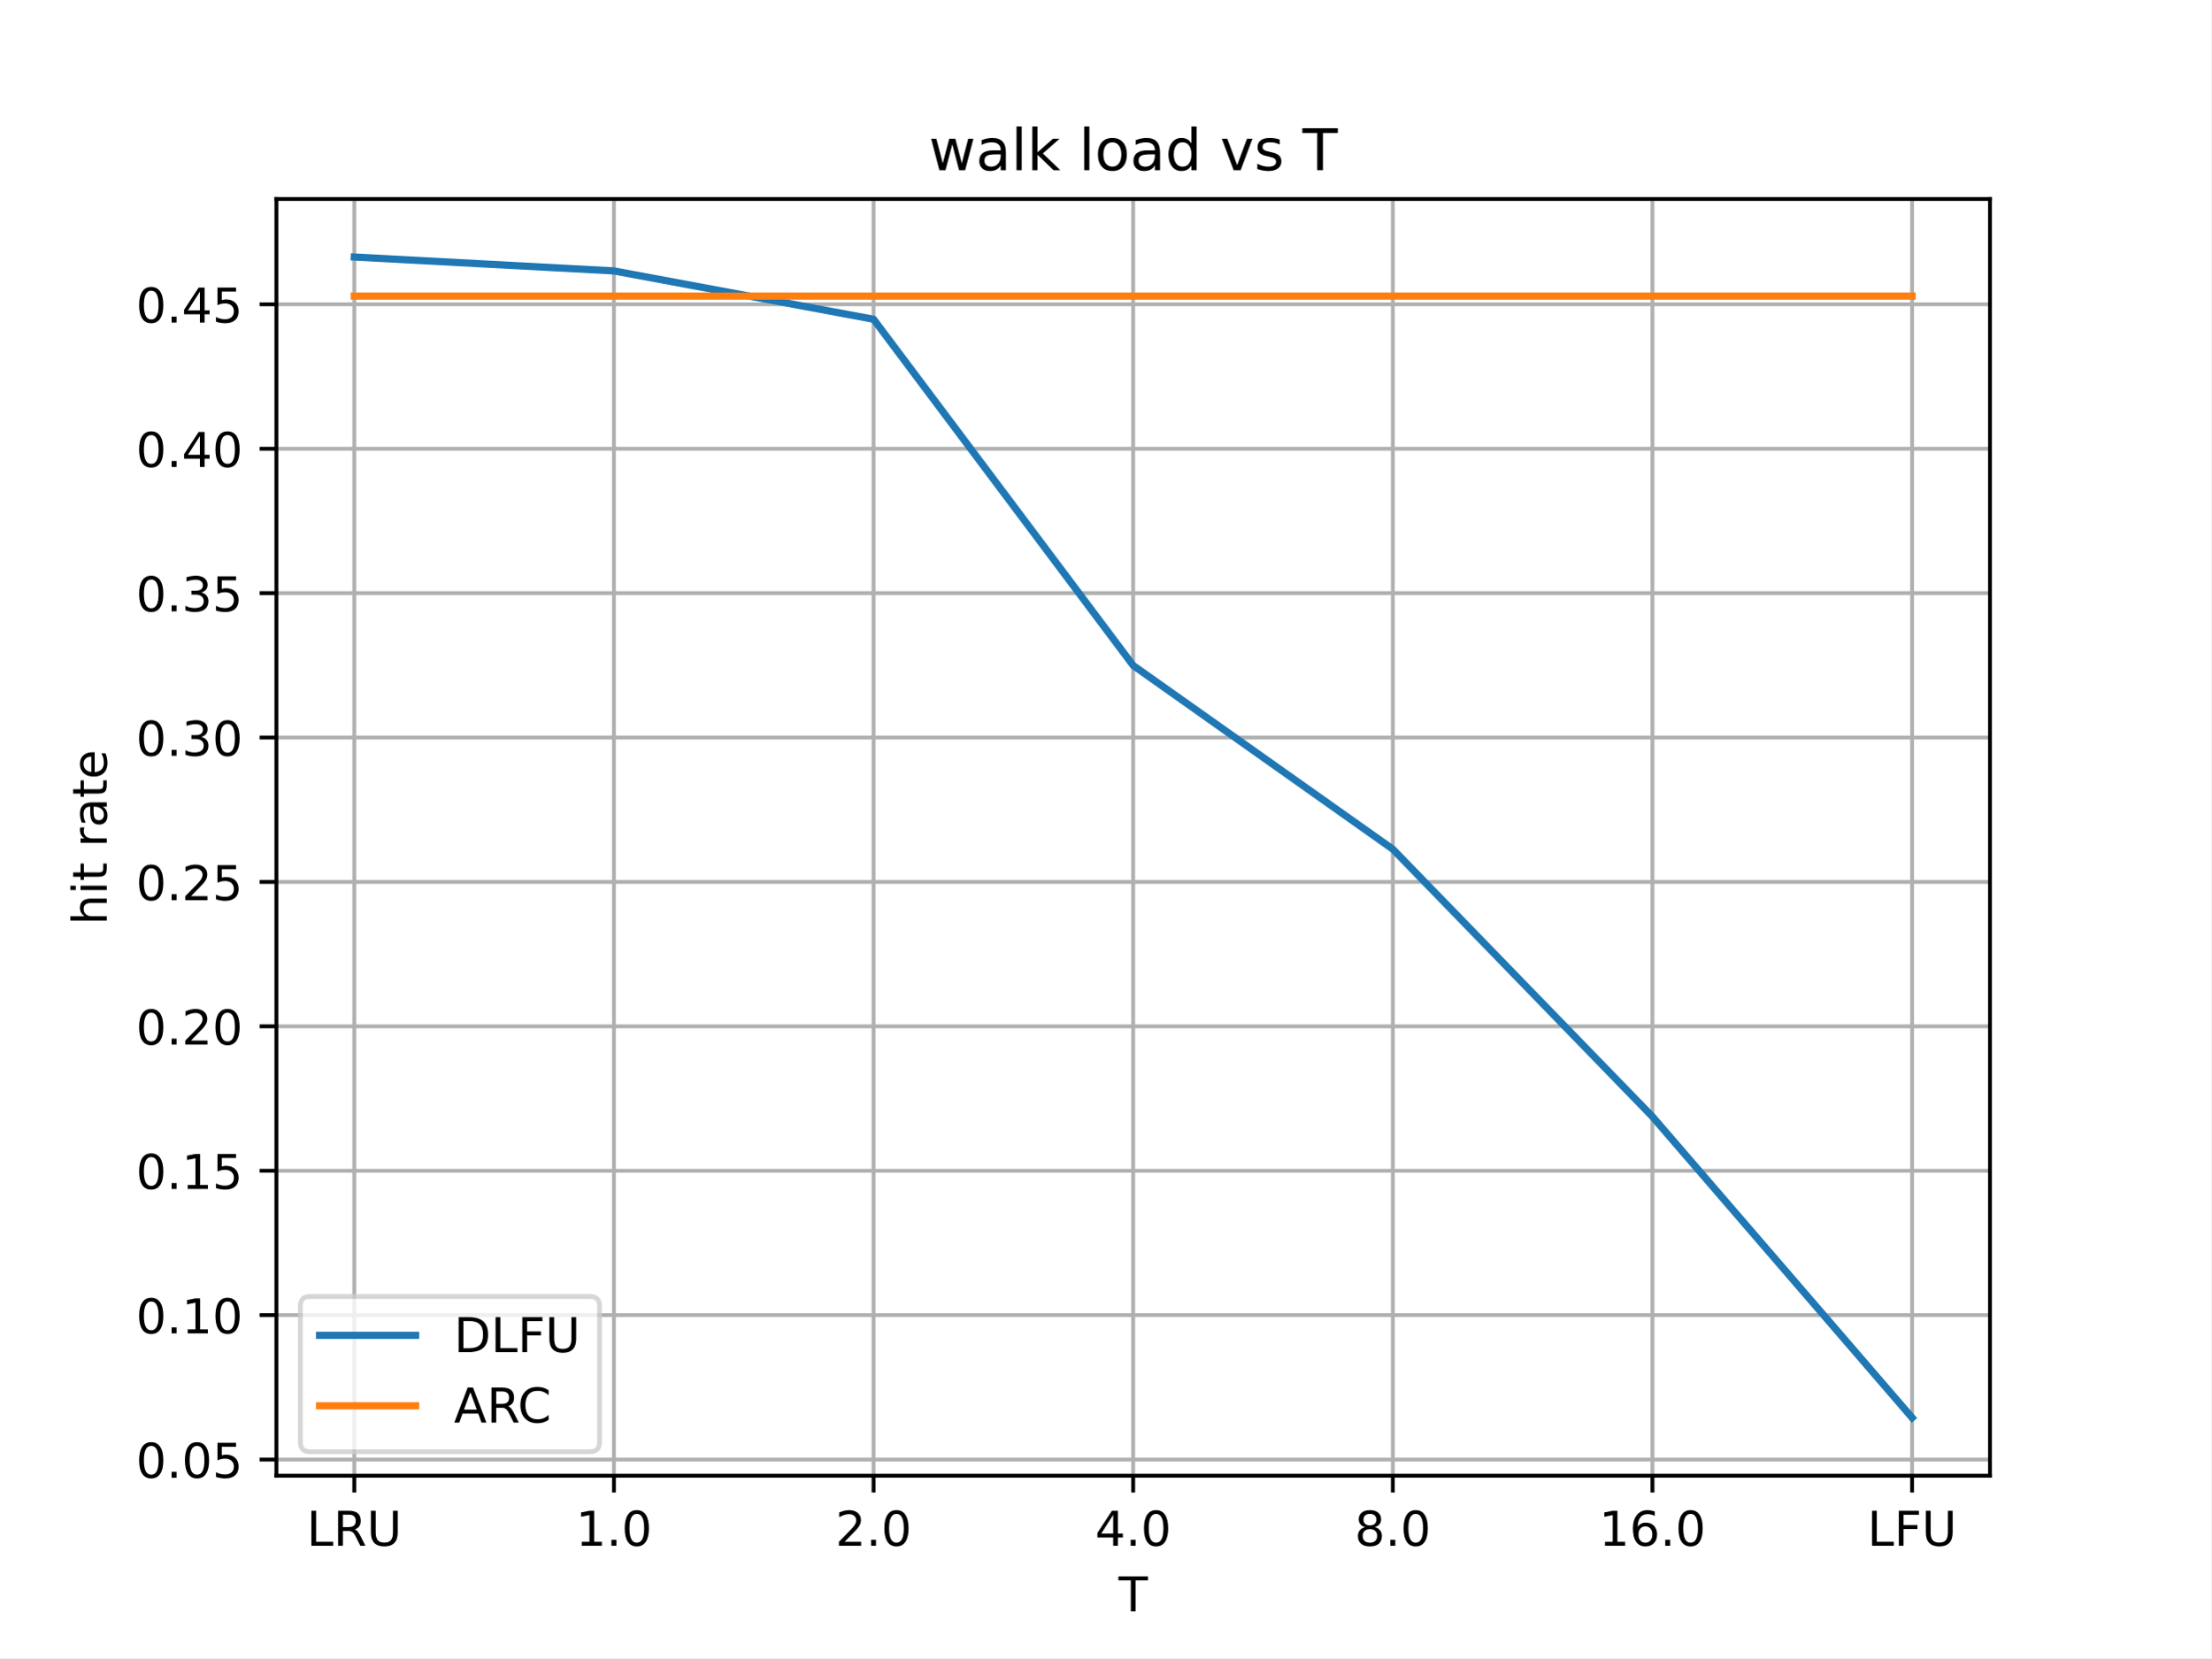
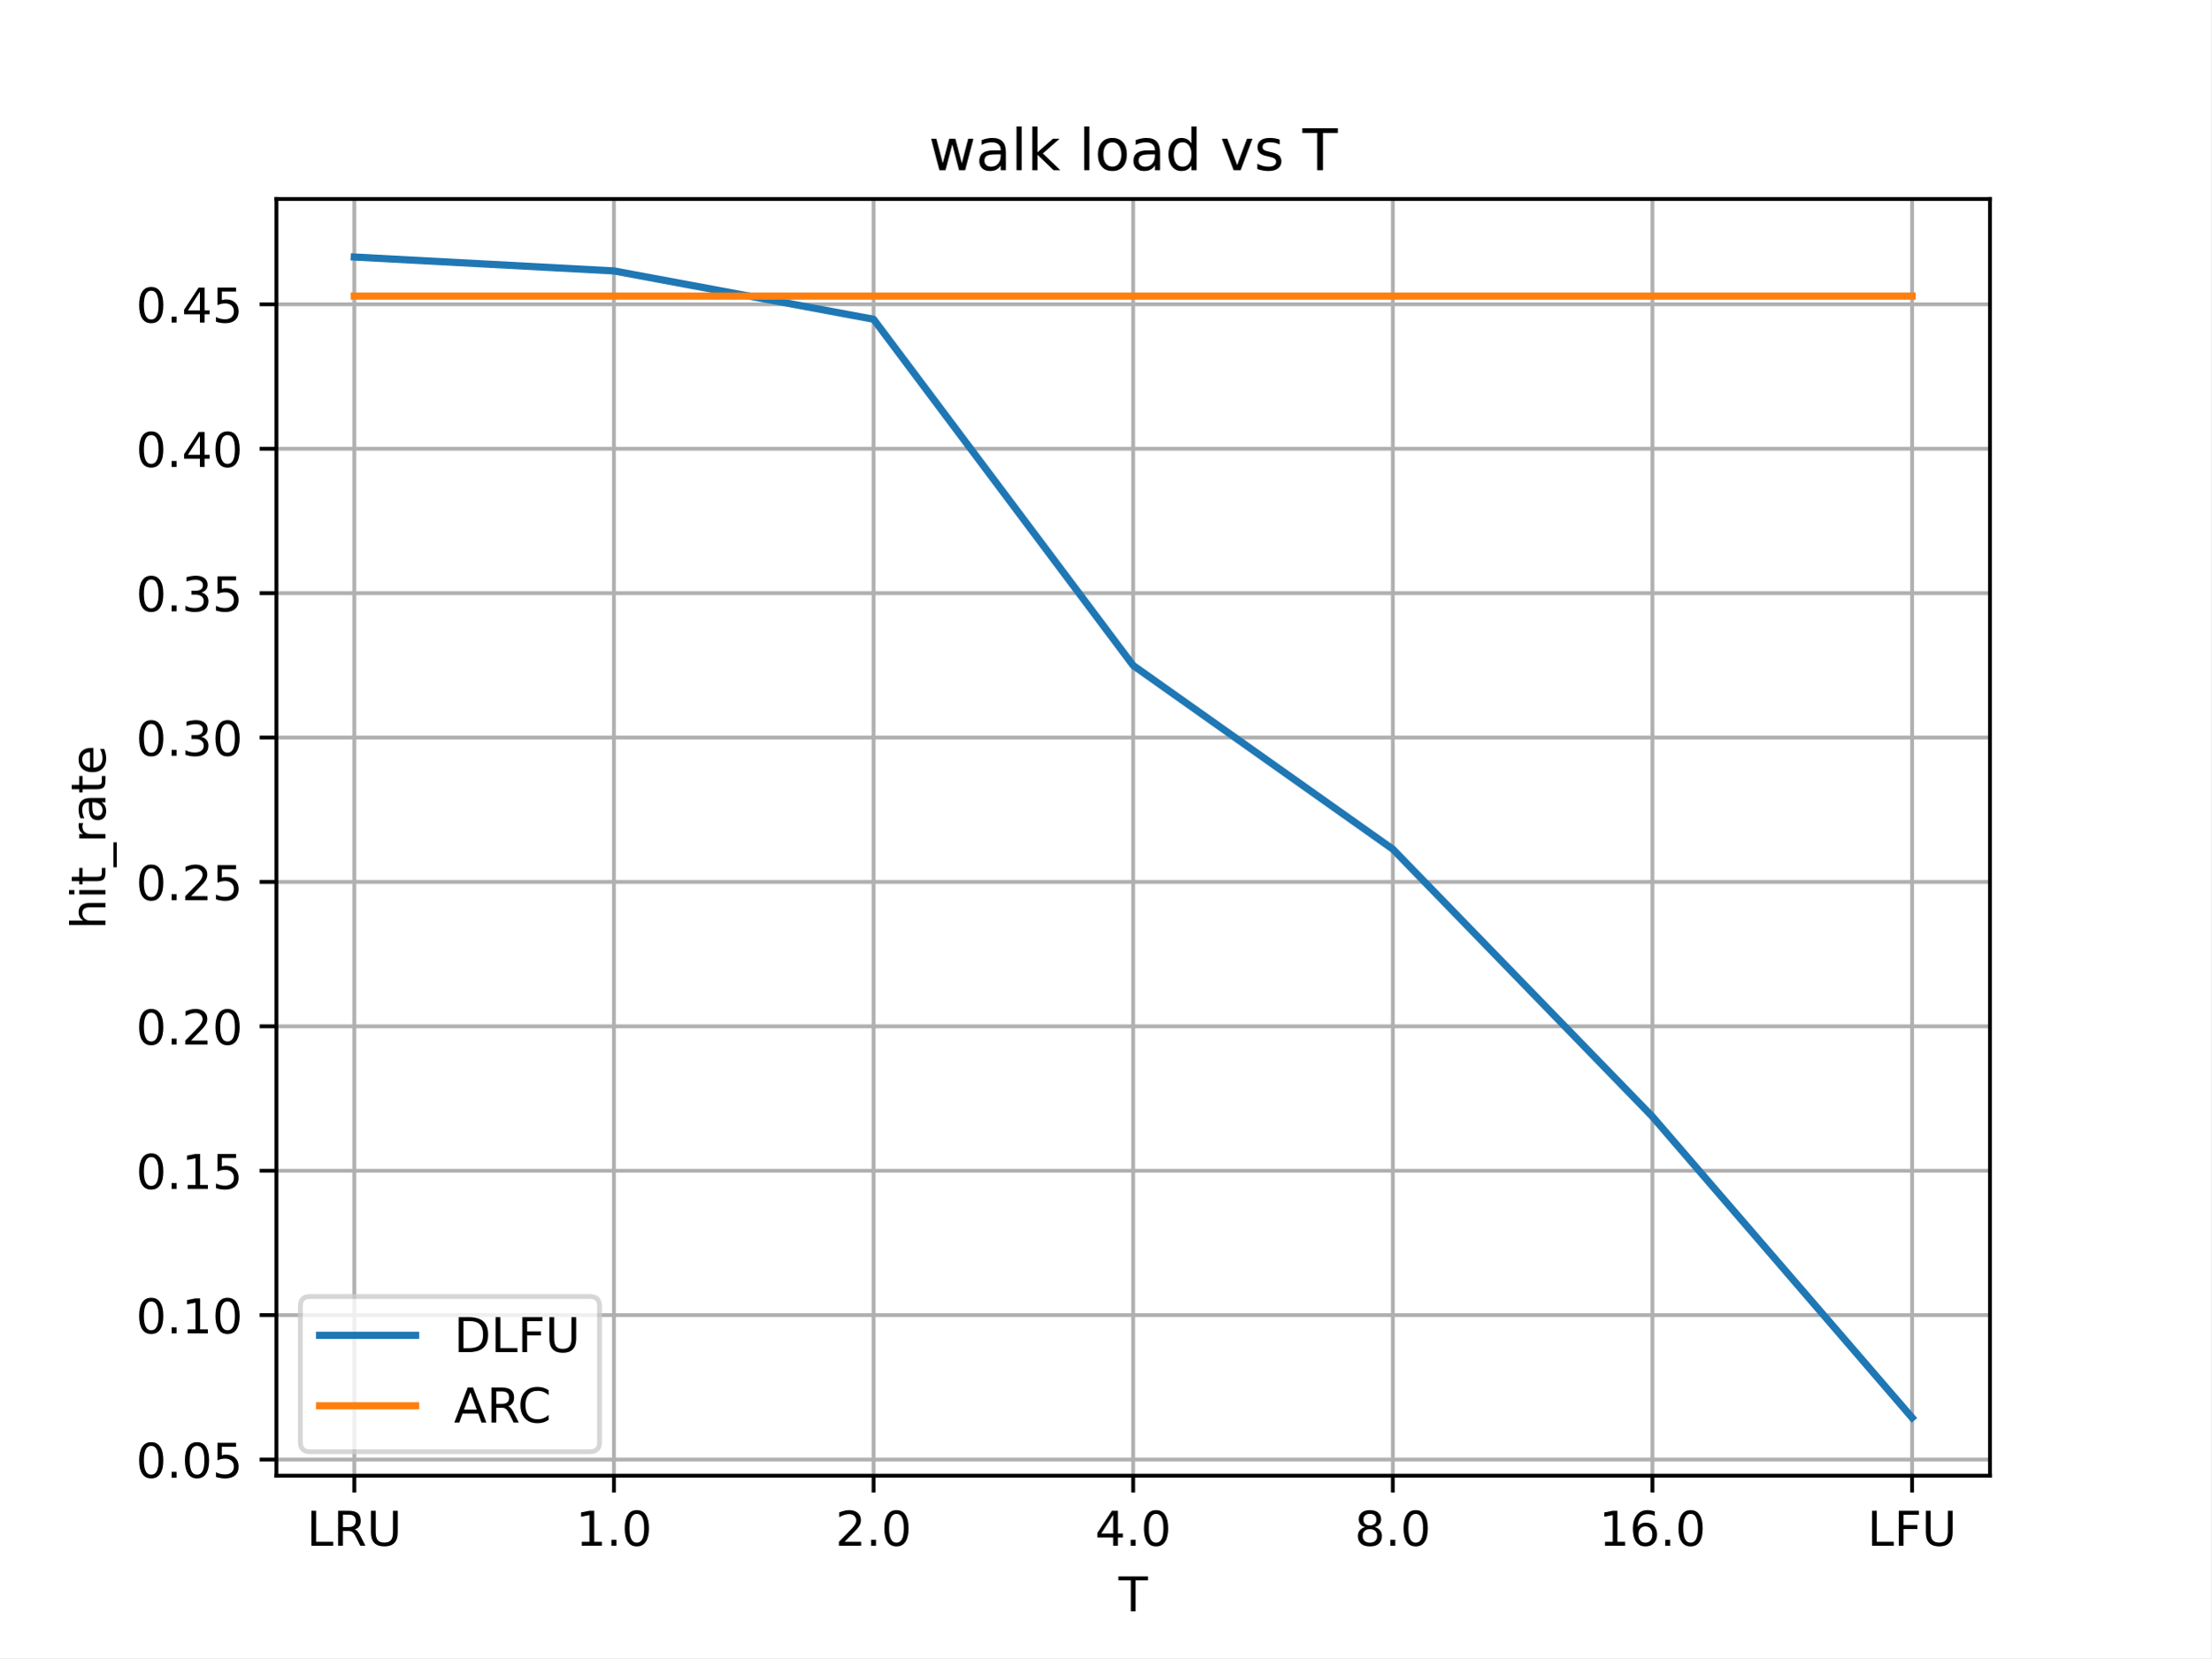
<svg xmlns="http://www.w3.org/2000/svg" xmlns:xlink="http://www.w3.org/1999/xlink" width="460.8pt" height="345.6pt" viewBox="0 0 460.8 345.6" version="1.1">
  <defs>
    <style type="text/css">*{stroke-linejoin: round; stroke-linecap: butt}</style>
  </defs>
  <g id="figure_1">
    <g id="patch_1">
      <path d="M 0 345.6  L 460.8 345.6  L 460.8 0  L 0 0  z " style="fill: #ffffff" />
    </g>
    <g id="axes_1">
      <g id="patch_2">
        <path d="M 57.6 307.584  L 414.72 307.584  L 414.72 41.472  L 57.6 41.472  z " style="fill: #ffffff" />
      </g>
      <g id="matplotlib.axis_1">
        <g id="xtick_1">
          <g id="line2d_1">
-             <path d="M 73.833 307.584  L 73.833 41.472  " clip-path="url(#p3e500d119b)" style="fill: none; stroke: #b0b0b0; stroke-width: 0.8; stroke-linecap: square" />
+             <path d="M 73.833 307.584  L 73.833 41.472  " clip-path="url(#pf1302a07c2)" style="fill: none; stroke: #b0b0b0; stroke-width: 0.8; stroke-linecap: square" />
          </g>
          <g id="line2d_2">
            <defs>
-               <path id="mcecb5e3175" d="M 0 0  L 0 3.5  " style="stroke: #000000; stroke-width: 0.8" />
-             </defs>
-             <g>
-               <use xlink:href="#mcecb5e3175" x="73.833" y="307.584" style="stroke: #000000; stroke-width: 0.8" />
+               <path id="m56281bceb2" d="M 0 0  L 0 3.5  " style="stroke: #000000; stroke-width: 0.8" />
+             </defs>
+             <g>
+               <use xlink:href="#m56281bceb2" x="73.833" y="307.584" style="stroke: #000000; stroke-width: 0.8" />
            </g>
          </g>
          <g id="text_1">
            <g transform="translate(63.9132 322.1824) scale(0.1 -0.1)">
              <defs>
                <path id="DejaVuSans-4c" d="M 628 4666  L 1259 4666  L 1259 531  L 3531 531  L 3531 0  L 628 0  L 628 4666  z " transform="scale(0.015625)" />
                <path id="DejaVuSans-52" d="M 2841 2188  Q 3044 2119 3236 1894  Q 3428 1669 3622 1275  L 4263 0  L 3584 0  L 2988 1197  Q 2756 1666 2539 1819  Q 2322 1972 1947 1972  L 1259 1972  L 1259 0  L 628 0  L 628 4666  L 2053 4666  Q 2853 4666 3247 4331  Q 3641 3997 3641 3322  Q 3641 2881 3436 2590  Q 3231 2300 2841 2188  z M 1259 4147  L 1259 2491  L 2053 2491  Q 2509 2491 2742 2702  Q 2975 2913 2975 3322  Q 2975 3731 2742 3939  Q 2509 4147 2053 4147  L 1259 4147  z " transform="scale(0.015625)" />
                <path id="DejaVuSans-55" d="M 556 4666  L 1191 4666  L 1191 1831  Q 1191 1081 1462 751  Q 1734 422 2344 422  Q 2950 422 3222 751  Q 3494 1081 3494 1831  L 3494 4666  L 4128 4666  L 4128 1753  Q 4128 841 3676 375  Q 3225 -91 2344 -91  Q 1459 -91 1007 375  Q 556 841 556 1753  L 556 4666  z " transform="scale(0.015625)" />
              </defs>
              <use xlink:href="#DejaVuSans-4c" />
              <use xlink:href="#DejaVuSans-52" x="55.713" />
              <use xlink:href="#DejaVuSans-55" x="125.195" />
            </g>
          </g>
        </g>
        <g id="xtick_2">
          <g id="line2d_3">
-             <path d="M 127.942 307.584  L 127.942 41.472  " clip-path="url(#p3e500d119b)" style="fill: none; stroke: #b0b0b0; stroke-width: 0.8; stroke-linecap: square" />
+             <path d="M 127.942 307.584  L 127.942 41.472  " clip-path="url(#pf1302a07c2)" style="fill: none; stroke: #b0b0b0; stroke-width: 0.8; stroke-linecap: square" />
          </g>
          <g id="line2d_4">
            <g>
-               <use xlink:href="#mcecb5e3175" x="127.942" y="307.584" style="stroke: #000000; stroke-width: 0.8" />
+               <use xlink:href="#m56281bceb2" x="127.942" y="307.584" style="stroke: #000000; stroke-width: 0.8" />
            </g>
          </g>
          <g id="text_2">
            <g transform="translate(119.9903 322.1824) scale(0.1 -0.1)">
              <defs>
                <path id="DejaVuSans-31" d="M 794 531  L 1825 531  L 1825 4091  L 703 3866  L 703 4441  L 1819 4666  L 2450 4666  L 2450 531  L 3481 531  L 3481 0  L 794 0  L 794 531  z " transform="scale(0.015625)" />
                <path id="DejaVuSans-2e" d="M 684 794  L 1344 794  L 1344 0  L 684 0  L 684 794  z " transform="scale(0.015625)" />
                <path id="DejaVuSans-30" d="M 2034 4250  Q 1547 4250 1301 3770  Q 1056 3291 1056 2328  Q 1056 1369 1301 889  Q 1547 409 2034 409  Q 2525 409 2770 889  Q 3016 1369 3016 2328  Q 3016 3291 2770 3770  Q 2525 4250 2034 4250  z M 2034 4750  Q 2819 4750 3233 4129  Q 3647 3509 3647 2328  Q 3647 1150 3233 529  Q 2819 -91 2034 -91  Q 1250 -91 836 529  Q 422 1150 422 2328  Q 422 3509 836 4129  Q 1250 4750 2034 4750  z " transform="scale(0.015625)" />
              </defs>
              <use xlink:href="#DejaVuSans-31" />
              <use xlink:href="#DejaVuSans-2e" x="63.623" />
              <use xlink:href="#DejaVuSans-30" x="95.41" />
            </g>
          </g>
        </g>
        <g id="xtick_3">
          <g id="line2d_5">
-             <path d="M 182.051 307.584  L 182.051 41.472  " clip-path="url(#p3e500d119b)" style="fill: none; stroke: #b0b0b0; stroke-width: 0.8; stroke-linecap: square" />
+             <path d="M 182.051 307.584  L 182.051 41.472  " clip-path="url(#pf1302a07c2)" style="fill: none; stroke: #b0b0b0; stroke-width: 0.8; stroke-linecap: square" />
          </g>
          <g id="line2d_6">
            <g>
-               <use xlink:href="#mcecb5e3175" x="182.051" y="307.584" style="stroke: #000000; stroke-width: 0.8" />
+               <use xlink:href="#m56281bceb2" x="182.051" y="307.584" style="stroke: #000000; stroke-width: 0.8" />
            </g>
          </g>
          <g id="text_3">
            <g transform="translate(174.0993 322.1824) scale(0.1 -0.1)">
              <defs>
                <path id="DejaVuSans-32" d="M 1228 531  L 3431 531  L 3431 0  L 469 0  L 469 531  Q 828 903 1448 1529  Q 2069 2156 2228 2338  Q 2531 2678 2651 2914  Q 2772 3150 2772 3378  Q 2772 3750 2511 3984  Q 2250 4219 1831 4219  Q 1534 4219 1204 4116  Q 875 4013 500 3803  L 500 4441  Q 881 4594 1212 4672  Q 1544 4750 1819 4750  Q 2544 4750 2975 4387  Q 3406 4025 3406 3419  Q 3406 3131 3298 2873  Q 3191 2616 2906 2266  Q 2828 2175 2409 1742  Q 1991 1309 1228 531  z " transform="scale(0.015625)" />
              </defs>
              <use xlink:href="#DejaVuSans-32" />
              <use xlink:href="#DejaVuSans-2e" x="63.623" />
              <use xlink:href="#DejaVuSans-30" x="95.41" />
            </g>
          </g>
        </g>
        <g id="xtick_4">
          <g id="line2d_7">
-             <path d="M 236.16 307.584  L 236.16 41.472  " clip-path="url(#p3e500d119b)" style="fill: none; stroke: #b0b0b0; stroke-width: 0.8; stroke-linecap: square" />
+             <path d="M 236.16 307.584  L 236.16 41.472  " clip-path="url(#pf1302a07c2)" style="fill: none; stroke: #b0b0b0; stroke-width: 0.8; stroke-linecap: square" />
          </g>
          <g id="line2d_8">
            <g>
-               <use xlink:href="#mcecb5e3175" x="236.16" y="307.584" style="stroke: #000000; stroke-width: 0.8" />
+               <use xlink:href="#m56281bceb2" x="236.16" y="307.584" style="stroke: #000000; stroke-width: 0.8" />
            </g>
          </g>
          <g id="text_4">
            <g transform="translate(228.2084 322.1824) scale(0.1 -0.1)">
              <defs>
                <path id="DejaVuSans-34" d="M 2419 4116  L 825 1625  L 2419 1625  L 2419 4116  z M 2253 4666  L 3047 4666  L 3047 1625  L 3713 1625  L 3713 1100  L 3047 1100  L 3047 0  L 2419 0  L 2419 1100  L 313 1100  L 313 1709  L 2253 4666  z " transform="scale(0.015625)" />
              </defs>
              <use xlink:href="#DejaVuSans-34" />
              <use xlink:href="#DejaVuSans-2e" x="63.623" />
              <use xlink:href="#DejaVuSans-30" x="95.41" />
            </g>
          </g>
        </g>
        <g id="xtick_5">
          <g id="line2d_9">
-             <path d="M 290.269 307.584  L 290.269 41.472  " clip-path="url(#p3e500d119b)" style="fill: none; stroke: #b0b0b0; stroke-width: 0.8; stroke-linecap: square" />
+             <path d="M 290.269 307.584  L 290.269 41.472  " clip-path="url(#pf1302a07c2)" style="fill: none; stroke: #b0b0b0; stroke-width: 0.8; stroke-linecap: square" />
          </g>
          <g id="line2d_10">
            <g>
-               <use xlink:href="#mcecb5e3175" x="290.269" y="307.584" style="stroke: #000000; stroke-width: 0.8" />
+               <use xlink:href="#m56281bceb2" x="290.269" y="307.584" style="stroke: #000000; stroke-width: 0.8" />
            </g>
          </g>
          <g id="text_5">
            <g transform="translate(282.3175 322.1824) scale(0.1 -0.1)">
              <defs>
                <path id="DejaVuSans-38" d="M 2034 2216  Q 1584 2216 1326 1975  Q 1069 1734 1069 1313  Q 1069 891 1326 650  Q 1584 409 2034 409  Q 2484 409 2743 651  Q 3003 894 3003 1313  Q 3003 1734 2745 1975  Q 2488 2216 2034 2216  z M 1403 2484  Q 997 2584 770 2862  Q 544 3141 544 3541  Q 544 4100 942 4425  Q 1341 4750 2034 4750  Q 2731 4750 3128 4425  Q 3525 4100 3525 3541  Q 3525 3141 3298 2862  Q 3072 2584 2669 2484  Q 3125 2378 3379 2068  Q 3634 1759 3634 1313  Q 3634 634 3220 271  Q 2806 -91 2034 -91  Q 1263 -91 848 271  Q 434 634 434 1313  Q 434 1759 690 2068  Q 947 2378 1403 2484  z M 1172 3481  Q 1172 3119 1398 2916  Q 1625 2713 2034 2713  Q 2441 2713 2670 2916  Q 2900 3119 2900 3481  Q 2900 3844 2670 4047  Q 2441 4250 2034 4250  Q 1625 4250 1398 4047  Q 1172 3844 1172 3481  z " transform="scale(0.015625)" />
              </defs>
              <use xlink:href="#DejaVuSans-38" />
              <use xlink:href="#DejaVuSans-2e" x="63.623" />
              <use xlink:href="#DejaVuSans-30" x="95.41" />
            </g>
          </g>
        </g>
        <g id="xtick_6">
          <g id="line2d_11">
-             <path d="M 344.378 307.584  L 344.378 41.472  " clip-path="url(#p3e500d119b)" style="fill: none; stroke: #b0b0b0; stroke-width: 0.8; stroke-linecap: square" />
+             <path d="M 344.378 307.584  L 344.378 41.472  " clip-path="url(#pf1302a07c2)" style="fill: none; stroke: #b0b0b0; stroke-width: 0.8; stroke-linecap: square" />
          </g>
          <g id="line2d_12">
            <g>
-               <use xlink:href="#mcecb5e3175" x="344.378" y="307.584" style="stroke: #000000; stroke-width: 0.8" />
+               <use xlink:href="#m56281bceb2" x="344.378" y="307.584" style="stroke: #000000; stroke-width: 0.8" />
            </g>
          </g>
          <g id="text_6">
            <g transform="translate(333.2454 322.1824) scale(0.1 -0.1)">
              <defs>
                <path id="DejaVuSans-36" d="M 2113 2584  Q 1688 2584 1439 2293  Q 1191 2003 1191 1497  Q 1191 994 1439 701  Q 1688 409 2113 409  Q 2538 409 2786 701  Q 3034 994 3034 1497  Q 3034 2003 2786 2293  Q 2538 2584 2113 2584  z M 3366 4563  L 3366 3988  Q 3128 4100 2886 4159  Q 2644 4219 2406 4219  Q 1781 4219 1451 3797  Q 1122 3375 1075 2522  Q 1259 2794 1537 2939  Q 1816 3084 2150 3084  Q 2853 3084 3261 2657  Q 3669 2231 3669 1497  Q 3669 778 3244 343  Q 2819 -91 2113 -91  Q 1303 -91 875 529  Q 447 1150 447 2328  Q 447 3434 972 4092  Q 1497 4750 2381 4750  Q 2619 4750 2861 4703  Q 3103 4656 3366 4563  z " transform="scale(0.015625)" />
              </defs>
              <use xlink:href="#DejaVuSans-31" />
              <use xlink:href="#DejaVuSans-36" x="63.623" />
              <use xlink:href="#DejaVuSans-2e" x="127.246" />
              <use xlink:href="#DejaVuSans-30" x="159.033" />
            </g>
          </g>
        </g>
        <g id="xtick_7">
          <g id="line2d_13">
-             <path d="M 398.487 307.584  L 398.487 41.472  " clip-path="url(#p3e500d119b)" style="fill: none; stroke: #b0b0b0; stroke-width: 0.8; stroke-linecap: square" />
+             <path d="M 398.487 307.584  L 398.487 41.472  " clip-path="url(#pf1302a07c2)" style="fill: none; stroke: #b0b0b0; stroke-width: 0.8; stroke-linecap: square" />
          </g>
          <g id="line2d_14">
            <g>
-               <use xlink:href="#mcecb5e3175" x="398.487" y="307.584" style="stroke: #000000; stroke-width: 0.8" />
+               <use xlink:href="#m56281bceb2" x="398.487" y="307.584" style="stroke: #000000; stroke-width: 0.8" />
            </g>
          </g>
          <g id="text_7">
            <g transform="translate(389.1662 322.1824) scale(0.1 -0.1)">
              <defs>
                <path id="DejaVuSans-46" d="M 628 4666  L 3309 4666  L 3309 4134  L 1259 4134  L 1259 2759  L 3109 2759  L 3109 2228  L 1259 2228  L 1259 0  L 628 0  L 628 4666  z " transform="scale(0.015625)" />
              </defs>
              <use xlink:href="#DejaVuSans-4c" />
              <use xlink:href="#DejaVuSans-46" x="55.713" />
              <use xlink:href="#DejaVuSans-55" x="113.232" />
            </g>
          </g>
        </g>
        <g id="text_8">
          <g transform="translate(233.1061 335.8606) scale(0.1 -0.1)">
            <defs>
              <path id="DejaVuSans-54" d="M -19 4666  L 3928 4666  L 3928 4134  L 2272 4134  L 2272 0  L 1638 0  L 1638 4134  L -19 4134  L -19 4666  z " transform="scale(0.015625)" />
            </defs>
            <use xlink:href="#DejaVuSans-54" />
          </g>
        </g>
      </g>
      <g id="matplotlib.axis_2">
        <g id="ytick_1">
          <g id="line2d_15">
-             <path d="M 57.6 304.216  L 414.72 304.216  " clip-path="url(#p3e500d119b)" style="fill: none; stroke: #b0b0b0; stroke-width: 0.8; stroke-linecap: square" />
+             <path d="M 57.6 304.216  L 414.72 304.216  " clip-path="url(#pf1302a07c2)" style="fill: none; stroke: #b0b0b0; stroke-width: 0.8; stroke-linecap: square" />
          </g>
          <g id="line2d_16">
            <defs>
-               <path id="m5baac6f4e5" d="M 0 0  L -3.5 0  " style="stroke: #000000; stroke-width: 0.8" />
-             </defs>
-             <g>
-               <use xlink:href="#m5baac6f4e5" x="57.6" y="304.216" style="stroke: #000000; stroke-width: 0.8" />
+               <path id="m60f984be10" d="M 0 0  L -3.5 0  " style="stroke: #000000; stroke-width: 0.8" />
+             </defs>
+             <g>
+               <use xlink:href="#m60f984be10" x="57.6" y="304.216" style="stroke: #000000; stroke-width: 0.8" />
            </g>
          </g>
          <g id="text_9">
            <g transform="translate(28.33438 308.0152) scale(0.1 -0.1)">
              <defs>
                <path id="DejaVuSans-35" d="M 691 4666  L 3169 4666  L 3169 4134  L 1269 4134  L 1269 2991  Q 1406 3038 1543 3061  Q 1681 3084 1819 3084  Q 2600 3084 3056 2656  Q 3513 2228 3513 1497  Q 3513 744 3044 326  Q 2575 -91 1722 -91  Q 1428 -91 1123 -41  Q 819 9 494 109  L 494 744  Q 775 591 1075 516  Q 1375 441 1709 441  Q 2250 441 2565 725  Q 2881 1009 2881 1497  Q 2881 1984 2565 2268  Q 2250 2553 1709 2553  Q 1456 2553 1204 2497  Q 953 2441 691 2322  L 691 4666  z " transform="scale(0.015625)" />
              </defs>
              <use xlink:href="#DejaVuSans-30" />
              <use xlink:href="#DejaVuSans-2e" x="63.623" />
              <use xlink:href="#DejaVuSans-30" x="95.41" />
              <use xlink:href="#DejaVuSans-35" x="159.033" />
            </g>
          </g>
        </g>
        <g id="ytick_2">
          <g id="line2d_17">
-             <path d="M 57.6 274.117  L 414.72 274.117  " clip-path="url(#p3e500d119b)" style="fill: none; stroke: #b0b0b0; stroke-width: 0.8; stroke-linecap: square" />
+             <path d="M 57.6 274.117  L 414.72 274.117  " clip-path="url(#pf1302a07c2)" style="fill: none; stroke: #b0b0b0; stroke-width: 0.8; stroke-linecap: square" />
          </g>
          <g id="line2d_18">
            <g>
-               <use xlink:href="#m5baac6f4e5" x="57.6" y="274.117" style="stroke: #000000; stroke-width: 0.8" />
+               <use xlink:href="#m60f984be10" x="57.6" y="274.117" style="stroke: #000000; stroke-width: 0.8" />
            </g>
          </g>
          <g id="text_10">
            <g transform="translate(28.33438 277.9165) scale(0.1 -0.1)">
              <use xlink:href="#DejaVuSans-30" />
              <use xlink:href="#DejaVuSans-2e" x="63.623" />
              <use xlink:href="#DejaVuSans-31" x="95.41" />
              <use xlink:href="#DejaVuSans-30" x="159.033" />
            </g>
          </g>
        </g>
        <g id="ytick_3">
          <g id="line2d_19">
-             <path d="M 57.6 244.019  L 414.72 244.019  " clip-path="url(#p3e500d119b)" style="fill: none; stroke: #b0b0b0; stroke-width: 0.8; stroke-linecap: square" />
+             <path d="M 57.6 244.019  L 414.72 244.019  " clip-path="url(#pf1302a07c2)" style="fill: none; stroke: #b0b0b0; stroke-width: 0.8; stroke-linecap: square" />
          </g>
          <g id="line2d_20">
            <g>
-               <use xlink:href="#m5baac6f4e5" x="57.6" y="244.019" style="stroke: #000000; stroke-width: 0.8" />
+               <use xlink:href="#m60f984be10" x="57.6" y="244.019" style="stroke: #000000; stroke-width: 0.8" />
            </g>
          </g>
          <g id="text_11">
            <g transform="translate(28.33438 247.8178) scale(0.1 -0.1)">
              <use xlink:href="#DejaVuSans-30" />
              <use xlink:href="#DejaVuSans-2e" x="63.623" />
              <use xlink:href="#DejaVuSans-31" x="95.41" />
              <use xlink:href="#DejaVuSans-35" x="159.033" />
            </g>
          </g>
        </g>
        <g id="ytick_4">
          <g id="line2d_21">
-             <path d="M 57.6 213.92  L 414.72 213.92  " clip-path="url(#p3e500d119b)" style="fill: none; stroke: #b0b0b0; stroke-width: 0.8; stroke-linecap: square" />
+             <path d="M 57.6 213.92  L 414.72 213.92  " clip-path="url(#pf1302a07c2)" style="fill: none; stroke: #b0b0b0; stroke-width: 0.8; stroke-linecap: square" />
          </g>
          <g id="line2d_22">
            <g>
-               <use xlink:href="#m5baac6f4e5" x="57.6" y="213.92" style="stroke: #000000; stroke-width: 0.8" />
+               <use xlink:href="#m60f984be10" x="57.6" y="213.92" style="stroke: #000000; stroke-width: 0.8" />
            </g>
          </g>
          <g id="text_12">
            <g transform="translate(28.33438 217.7192) scale(0.1 -0.1)">
              <use xlink:href="#DejaVuSans-30" />
              <use xlink:href="#DejaVuSans-2e" x="63.623" />
              <use xlink:href="#DejaVuSans-32" x="95.41" />
              <use xlink:href="#DejaVuSans-30" x="159.033" />
            </g>
          </g>
        </g>
        <g id="ytick_5">
          <g id="line2d_23">
-             <path d="M 57.6 183.821  L 414.72 183.821  " clip-path="url(#p3e500d119b)" style="fill: none; stroke: #b0b0b0; stroke-width: 0.8; stroke-linecap: square" />
+             <path d="M 57.6 183.821  L 414.72 183.821  " clip-path="url(#pf1302a07c2)" style="fill: none; stroke: #b0b0b0; stroke-width: 0.8; stroke-linecap: square" />
          </g>
          <g id="line2d_24">
            <g>
-               <use xlink:href="#m5baac6f4e5" x="57.6" y="183.821" style="stroke: #000000; stroke-width: 0.8" />
+               <use xlink:href="#m60f984be10" x="57.6" y="183.821" style="stroke: #000000; stroke-width: 0.8" />
            </g>
          </g>
          <g id="text_13">
            <g transform="translate(28.33438 187.6205) scale(0.1 -0.1)">
              <use xlink:href="#DejaVuSans-30" />
              <use xlink:href="#DejaVuSans-2e" x="63.623" />
              <use xlink:href="#DejaVuSans-32" x="95.41" />
              <use xlink:href="#DejaVuSans-35" x="159.033" />
            </g>
          </g>
        </g>
        <g id="ytick_6">
          <g id="line2d_25">
-             <path d="M 57.6 153.723  L 414.72 153.723  " clip-path="url(#p3e500d119b)" style="fill: none; stroke: #b0b0b0; stroke-width: 0.8; stroke-linecap: square" />
+             <path d="M 57.6 153.723  L 414.72 153.723  " clip-path="url(#pf1302a07c2)" style="fill: none; stroke: #b0b0b0; stroke-width: 0.8; stroke-linecap: square" />
          </g>
          <g id="line2d_26">
            <g>
-               <use xlink:href="#m5baac6f4e5" x="57.6" y="153.723" style="stroke: #000000; stroke-width: 0.8" />
+               <use xlink:href="#m60f984be10" x="57.6" y="153.723" style="stroke: #000000; stroke-width: 0.8" />
            </g>
          </g>
          <g id="text_14">
            <g transform="translate(28.33438 157.5219) scale(0.1 -0.1)">
              <defs>
                <path id="DejaVuSans-33" d="M 2597 2516  Q 3050 2419 3304 2112  Q 3559 1806 3559 1356  Q 3559 666 3084 287  Q 2609 -91 1734 -91  Q 1441 -91 1130 -33  Q 819 25 488 141  L 488 750  Q 750 597 1062 519  Q 1375 441 1716 441  Q 2309 441 2620 675  Q 2931 909 2931 1356  Q 2931 1769 2642 2001  Q 2353 2234 1838 2234  L 1294 2234  L 1294 2753  L 1863 2753  Q 2328 2753 2575 2939  Q 2822 3125 2822 3475  Q 2822 3834 2567 4026  Q 2313 4219 1838 4219  Q 1578 4219 1281 4162  Q 984 4106 628 3988  L 628 4550  Q 988 4650 1302 4700  Q 1616 4750 1894 4750  Q 2613 4750 3031 4423  Q 3450 4097 3450 3541  Q 3450 3153 3228 2886  Q 3006 2619 2597 2516  z " transform="scale(0.015625)" />
              </defs>
              <use xlink:href="#DejaVuSans-30" />
              <use xlink:href="#DejaVuSans-2e" x="63.623" />
              <use xlink:href="#DejaVuSans-33" x="95.41" />
              <use xlink:href="#DejaVuSans-30" x="159.033" />
            </g>
          </g>
        </g>
        <g id="ytick_7">
          <g id="line2d_27">
-             <path d="M 57.6 123.624  L 414.72 123.624  " clip-path="url(#p3e500d119b)" style="fill: none; stroke: #b0b0b0; stroke-width: 0.8; stroke-linecap: square" />
+             <path d="M 57.6 123.624  L 414.72 123.624  " clip-path="url(#pf1302a07c2)" style="fill: none; stroke: #b0b0b0; stroke-width: 0.8; stroke-linecap: square" />
          </g>
          <g id="line2d_28">
            <g>
-               <use xlink:href="#m5baac6f4e5" x="57.6" y="123.624" style="stroke: #000000; stroke-width: 0.8" />
+               <use xlink:href="#m60f984be10" x="57.6" y="123.624" style="stroke: #000000; stroke-width: 0.8" />
            </g>
          </g>
          <g id="text_15">
            <g transform="translate(28.33438 127.4232) scale(0.1 -0.1)">
              <use xlink:href="#DejaVuSans-30" />
              <use xlink:href="#DejaVuSans-2e" x="63.623" />
              <use xlink:href="#DejaVuSans-33" x="95.41" />
              <use xlink:href="#DejaVuSans-35" x="159.033" />
            </g>
          </g>
        </g>
        <g id="ytick_8">
          <g id="line2d_29">
-             <path d="M 57.6 93.525  L 414.72 93.525  " clip-path="url(#p3e500d119b)" style="fill: none; stroke: #b0b0b0; stroke-width: 0.8; stroke-linecap: square" />
+             <path d="M 57.6 93.525  L 414.72 93.525  " clip-path="url(#pf1302a07c2)" style="fill: none; stroke: #b0b0b0; stroke-width: 0.8; stroke-linecap: square" />
          </g>
          <g id="line2d_30">
            <g>
-               <use xlink:href="#m5baac6f4e5" x="57.6" y="93.525" style="stroke: #000000; stroke-width: 0.8" />
+               <use xlink:href="#m60f984be10" x="57.6" y="93.525" style="stroke: #000000; stroke-width: 0.8" />
            </g>
          </g>
          <g id="text_16">
            <g transform="translate(28.33438 97.32455) scale(0.1 -0.1)">
              <use xlink:href="#DejaVuSans-30" />
              <use xlink:href="#DejaVuSans-2e" x="63.623" />
              <use xlink:href="#DejaVuSans-34" x="95.41" />
              <use xlink:href="#DejaVuSans-30" x="159.033" />
            </g>
          </g>
        </g>
        <g id="ytick_9">
          <g id="line2d_31">
-             <path d="M 57.6 63.427  L 414.72 63.427  " clip-path="url(#p3e500d119b)" style="fill: none; stroke: #b0b0b0; stroke-width: 0.8; stroke-linecap: square" />
+             <path d="M 57.6 63.427  L 414.72 63.427  " clip-path="url(#pf1302a07c2)" style="fill: none; stroke: #b0b0b0; stroke-width: 0.8; stroke-linecap: square" />
          </g>
          <g id="line2d_32">
            <g>
-               <use xlink:href="#m5baac6f4e5" x="57.6" y="63.427" style="stroke: #000000; stroke-width: 0.8" />
+               <use xlink:href="#m60f984be10" x="57.6" y="63.427" style="stroke: #000000; stroke-width: 0.8" />
            </g>
          </g>
          <g id="text_17">
            <g transform="translate(28.33438 67.22589) scale(0.1 -0.1)">
              <use xlink:href="#DejaVuSans-30" />
              <use xlink:href="#DejaVuSans-2e" x="63.623" />
              <use xlink:href="#DejaVuSans-34" x="95.41" />
              <use xlink:href="#DejaVuSans-35" x="159.033" />
            </g>
          </g>
        </g>
        <g id="text_18">
-           <g transform="translate(22.25469 192.7913) rotate(-90) scale(0.1 -0.1)">
+           <g transform="translate(21.97656 193.7022) rotate(-90) scale(0.1 -0.1)">
            <defs>
              <path id="DejaVuSans-68" d="M 3513 2113  L 3513 0  L 2938 0  L 2938 2094  Q 2938 2591 2744 2837  Q 2550 3084 2163 3084  Q 1697 3084 1428 2787  Q 1159 2491 1159 1978  L 1159 0  L 581 0  L 581 4863  L 1159 4863  L 1159 2956  Q 1366 3272 1645 3428  Q 1925 3584 2291 3584  Q 2894 3584 3203 3211  Q 3513 2838 3513 2113  z " transform="scale(0.015625)" />
              <path id="DejaVuSans-69" d="M 603 3500  L 1178 3500  L 1178 0  L 603 0  L 603 3500  z M 603 4863  L 1178 4863  L 1178 4134  L 603 4134  L 603 4863  z " transform="scale(0.015625)" />
              <path id="DejaVuSans-74" d="M 1172 4494  L 1172 3500  L 2356 3500  L 2356 3053  L 1172 3053  L 1172 1153  Q 1172 725 1289 603  Q 1406 481 1766 481  L 2356 481  L 2356 0  L 1766 0  Q 1100 0 847 248  Q 594 497 594 1153  L 594 3053  L 172 3053  L 172 3500  L 594 3500  L 594 4494  L 1172 4494  z " transform="scale(0.015625)" />
-               <path id="DejaVuSans-20" transform="scale(0.015625)" />
+               <path id="DejaVuSans-5f" d="M 3263 -1063  L 3263 -1509  L -63 -1509  L -63 -1063  L 3263 -1063  z " transform="scale(0.015625)" />
              <path id="DejaVuSans-72" d="M 2631 2963  Q 2534 3019 2420 3045  Q 2306 3072 2169 3072  Q 1681 3072 1420 2755  Q 1159 2438 1159 1844  L 1159 0  L 581 0  L 581 3500  L 1159 3500  L 1159 2956  Q 1341 3275 1631 3429  Q 1922 3584 2338 3584  Q 2397 3584 2469 3576  Q 2541 3569 2628 3553  L 2631 2963  z " transform="scale(0.015625)" />
              <path id="DejaVuSans-61" d="M 2194 1759  Q 1497 1759 1228 1600  Q 959 1441 959 1056  Q 959 750 1161 570  Q 1363 391 1709 391  Q 2188 391 2477 730  Q 2766 1069 2766 1631  L 2766 1759  L 2194 1759  z M 3341 1997  L 3341 0  L 2766 0  L 2766 531  Q 2569 213 2275 61  Q 1981 -91 1556 -91  Q 1019 -91 701 211  Q 384 513 384 1019  Q 384 1609 779 1909  Q 1175 2209 1959 2209  L 2766 2209  L 2766 2266  Q 2766 2663 2505 2880  Q 2244 3097 1772 3097  Q 1472 3097 1187 3025  Q 903 2953 641 2809  L 641 3341  Q 956 3463 1253 3523  Q 1550 3584 1831 3584  Q 2591 3584 2966 3190  Q 3341 2797 3341 1997  z " transform="scale(0.015625)" />
              <path id="DejaVuSans-65" d="M 3597 1894  L 3597 1613  L 953 1613  Q 991 1019 1311 708  Q 1631 397 2203 397  Q 2534 397 2845 478  Q 3156 559 3463 722  L 3463 178  Q 3153 47 2828 -22  Q 2503 -91 2169 -91  Q 1331 -91 842 396  Q 353 884 353 1716  Q 353 2575 817 3079  Q 1281 3584 2069 3584  Q 2775 3584 3186 3129  Q 3597 2675 3597 1894  z M 3022 2063  Q 3016 2534 2758 2815  Q 2500 3097 2075 3097  Q 1594 3097 1305 2825  Q 1016 2553 972 2059  L 3022 2063  z " transform="scale(0.015625)" />
            </defs>
            <use xlink:href="#DejaVuSans-68" />
            <use xlink:href="#DejaVuSans-69" x="63.379" />
            <use xlink:href="#DejaVuSans-74" x="91.162" />
-             <use xlink:href="#DejaVuSans-20" x="130.371" />
-             <use xlink:href="#DejaVuSans-72" x="162.158" />
-             <use xlink:href="#DejaVuSans-61" x="203.271" />
-             <use xlink:href="#DejaVuSans-74" x="264.551" />
-             <use xlink:href="#DejaVuSans-65" x="303.76" />
+             <use xlink:href="#DejaVuSans-5f" x="130.371" />
+             <use xlink:href="#DejaVuSans-72" x="180.371" />
+             <use xlink:href="#DejaVuSans-61" x="221.484" />
+             <use xlink:href="#DejaVuSans-74" x="282.764" />
+             <use xlink:href="#DejaVuSans-65" x="321.973" />
          </g>
        </g>
      </g>
      <g id="line2d_33">
-         <path d="M 73.833 53.568  L 127.942 56.466  L 182.051 66.538  L 236.16 138.707  L 290.269 176.992  L 344.378 232.743  L 398.487 295.488  " clip-path="url(#p3e500d119b)" style="fill: none; stroke: #1f77b4; stroke-width: 1.5; stroke-linecap: square" />
+         <path d="M 73.833 53.568  L 127.942 56.466  L 182.051 66.538  L 236.16 138.707  L 290.269 176.992  L 344.378 232.743  L 398.487 295.488  " clip-path="url(#pf1302a07c2)" style="fill: none; stroke: #1f77b4; stroke-width: 1.5; stroke-linecap: square" />
      </g>
      <g id="line2d_34">
-         <path d="M 73.833 61.715  L 127.942 61.715  L 182.051 61.715  L 236.16 61.715  L 290.269 61.715  L 344.378 61.715  L 398.487 61.715  " clip-path="url(#p3e500d119b)" style="fill: none; stroke: #ff7f0e; stroke-width: 1.5; stroke-linecap: square" />
+         <path d="M 73.833 61.715  L 127.942 61.715  L 182.051 61.715  L 236.16 61.715  L 290.269 61.715  L 344.378 61.715  L 398.487 61.715  " clip-path="url(#pf1302a07c2)" style="fill: none; stroke: #ff7f0e; stroke-width: 1.5; stroke-linecap: square" />
      </g>
      <g id="patch_3">
        <path d="M 57.6 307.584  L 57.6 41.472  " style="fill: none; stroke: #000000; stroke-width: 0.8; stroke-linejoin: miter; stroke-linecap: square" />
      </g>
      <g id="patch_4">
        <path d="M 414.72 307.584  L 414.72 41.472  " style="fill: none; stroke: #000000; stroke-width: 0.8; stroke-linejoin: miter; stroke-linecap: square" />
      </g>
      <g id="patch_5">
        <path d="M 57.6 307.584  L 414.72 307.584  " style="fill: none; stroke: #000000; stroke-width: 0.8; stroke-linejoin: miter; stroke-linecap: square" />
      </g>
      <g id="patch_6">
        <path d="M 57.6 41.472  L 414.72 41.472  " style="fill: none; stroke: #000000; stroke-width: 0.8; stroke-linejoin: miter; stroke-linecap: square" />
      </g>
      <g id="text_19">
        <g transform="translate(193.5488 35.472) scale(0.12 -0.12)">
          <defs>
            <path id="DejaVuSans-77" d="M 269 3500  L 844 3500  L 1563 769  L 2278 3500  L 2956 3500  L 3675 769  L 4391 3500  L 4966 3500  L 4050 0  L 3372 0  L 2619 2869  L 1863 0  L 1184 0  L 269 3500  z " transform="scale(0.015625)" />
            <path id="DejaVuSans-6c" d="M 603 4863  L 1178 4863  L 1178 0  L 603 0  L 603 4863  z " transform="scale(0.015625)" />
            <path id="DejaVuSans-6b" d="M 581 4863  L 1159 4863  L 1159 1991  L 2875 3500  L 3609 3500  L 1753 1863  L 3688 0  L 2938 0  L 1159 1709  L 1159 0  L 581 0  L 581 4863  z " transform="scale(0.015625)" />
+             <path id="DejaVuSans-20" transform="scale(0.015625)" />
            <path id="DejaVuSans-6f" d="M 1959 3097  Q 1497 3097 1228 2736  Q 959 2375 959 1747  Q 959 1119 1226 758  Q 1494 397 1959 397  Q 2419 397 2687 759  Q 2956 1122 2956 1747  Q 2956 2369 2687 2733  Q 2419 3097 1959 3097  z M 1959 3584  Q 2709 3584 3137 3096  Q 3566 2609 3566 1747  Q 3566 888 3137 398  Q 2709 -91 1959 -91  Q 1206 -91 779 398  Q 353 888 353 1747  Q 353 2609 779 3096  Q 1206 3584 1959 3584  z " transform="scale(0.015625)" />
            <path id="DejaVuSans-64" d="M 2906 2969  L 2906 4863  L 3481 4863  L 3481 0  L 2906 0  L 2906 525  Q 2725 213 2448 61  Q 2172 -91 1784 -91  Q 1150 -91 751 415  Q 353 922 353 1747  Q 353 2572 751 3078  Q 1150 3584 1784 3584  Q 2172 3584 2448 3432  Q 2725 3281 2906 2969  z M 947 1747  Q 947 1113 1208 752  Q 1469 391 1925 391  Q 2381 391 2643 752  Q 2906 1113 2906 1747  Q 2906 2381 2643 2742  Q 2381 3103 1925 3103  Q 1469 3103 1208 2742  Q 947 2381 947 1747  z " transform="scale(0.015625)" />
            <path id="DejaVuSans-76" d="M 191 3500  L 800 3500  L 1894 563  L 2988 3500  L 3597 3500  L 2284 0  L 1503 0  L 191 3500  z " transform="scale(0.015625)" />
            <path id="DejaVuSans-73" d="M 2834 3397  L 2834 2853  Q 2591 2978 2328 3040  Q 2066 3103 1784 3103  Q 1356 3103 1142 2972  Q 928 2841 928 2578  Q 928 2378 1081 2264  Q 1234 2150 1697 2047  L 1894 2003  Q 2506 1872 2764 1633  Q 3022 1394 3022 966  Q 3022 478 2636 193  Q 2250 -91 1575 -91  Q 1294 -91 989 -36  Q 684 19 347 128  L 347 722  Q 666 556 975 473  Q 1284 391 1588 391  Q 1994 391 2212 530  Q 2431 669 2431 922  Q 2431 1156 2273 1281  Q 2116 1406 1581 1522  L 1381 1569  Q 847 1681 609 1914  Q 372 2147 372 2553  Q 372 3047 722 3315  Q 1072 3584 1716 3584  Q 2034 3584 2315 3537  Q 2597 3491 2834 3397  z " transform="scale(0.015625)" />
          </defs>
          <use xlink:href="#DejaVuSans-77" />
          <use xlink:href="#DejaVuSans-61" x="81.787" />
          <use xlink:href="#DejaVuSans-6c" x="143.066" />
          <use xlink:href="#DejaVuSans-6b" x="170.85" />
          <use xlink:href="#DejaVuSans-20" x="228.76" />
          <use xlink:href="#DejaVuSans-6c" x="260.547" />
          <use xlink:href="#DejaVuSans-6f" x="288.33" />
          <use xlink:href="#DejaVuSans-61" x="349.512" />
          <use xlink:href="#DejaVuSans-64" x="410.791" />
          <use xlink:href="#DejaVuSans-20" x="474.268" />
          <use xlink:href="#DejaVuSans-76" x="506.055" />
          <use xlink:href="#DejaVuSans-73" x="565.234" />
          <use xlink:href="#DejaVuSans-20" x="617.334" />
          <use xlink:href="#DejaVuSans-54" x="649.121" />
        </g>
      </g>
      <g id="legend_1">
        <g id="patch_7">
          <path d="M 64.6 302.584  L 122.942 302.584  Q 124.942 302.584 124.942 300.584  L 124.942 272.228  Q 124.942 270.228 122.942 270.228  L 64.6 270.228  Q 62.6 270.228 62.6 272.228  L 62.6 300.584  Q 62.6 302.584 64.6 302.584  z " style="fill: #ffffff; opacity: 0.8; stroke: #cccccc; stroke-linejoin: miter" />
        </g>
        <g id="line2d_35">
          <path d="M 66.6 278.326  L 76.6 278.326  L 86.6 278.326  " style="fill: none; stroke: #1f77b4; stroke-width: 1.5; stroke-linecap: square" />
        </g>
        <g id="text_20">
          <g transform="translate(94.6 281.8262) scale(0.1 -0.1)">
            <defs>
              <path id="DejaVuSans-44" d="M 1259 4147  L 1259 519  L 2022 519  Q 2988 519 3436 956  Q 3884 1394 3884 2338  Q 3884 3275 3436 3711  Q 2988 4147 2022 4147  L 1259 4147  z M 628 4666  L 1925 4666  Q 3281 4666 3915 4102  Q 4550 3538 4550 2338  Q 4550 1131 3912 565  Q 3275 0 1925 0  L 628 0  L 628 4666  z " transform="scale(0.015625)" />
            </defs>
            <use xlink:href="#DejaVuSans-44" />
            <use xlink:href="#DejaVuSans-4c" x="77.002" />
            <use xlink:href="#DejaVuSans-46" x="132.715" />
            <use xlink:href="#DejaVuSans-55" x="190.234" />
          </g>
        </g>
        <g id="line2d_36">
          <path d="M 66.6 293.004  L 76.6 293.004  L 86.6 293.004  " style="fill: none; stroke: #ff7f0e; stroke-width: 1.5; stroke-linecap: square" />
        </g>
        <g id="text_21">
          <g transform="translate(94.6 296.5043) scale(0.1 -0.1)">
            <defs>
              <path id="DejaVuSans-41" d="M 2188 4044  L 1331 1722  L 3047 1722  L 2188 4044  z M 1831 4666  L 2547 4666  L 4325 0  L 3669 0  L 3244 1197  L 1141 1197  L 716 0  L 50 0  L 1831 4666  z " transform="scale(0.015625)" />
              <path id="DejaVuSans-43" d="M 4122 4306  L 4122 3641  Q 3803 3938 3442 4084  Q 3081 4231 2675 4231  Q 1875 4231 1450 3742  Q 1025 3253 1025 2328  Q 1025 1406 1450 917  Q 1875 428 2675 428  Q 3081 428 3442 575  Q 3803 722 4122 1019  L 4122 359  Q 3791 134 3420 21  Q 3050 -91 2638 -91  Q 1578 -91 968 557  Q 359 1206 359 2328  Q 359 3453 968 4101  Q 1578 4750 2638 4750  Q 3056 4750 3426 4639  Q 3797 4528 4122 4306  z " transform="scale(0.015625)" />
            </defs>
            <use xlink:href="#DejaVuSans-41" />
            <use xlink:href="#DejaVuSans-52" x="68.408" />
            <use xlink:href="#DejaVuSans-43" x="132.891" />
          </g>
        </g>
      </g>
    </g>
  </g>
  <defs>
-     <clipPath id="p3e500d119b">
+     <clipPath id="pf1302a07c2">
      <rect x="57.6" y="41.472" width="357.12" height="266.112" />
    </clipPath>
  </defs>
</svg>
